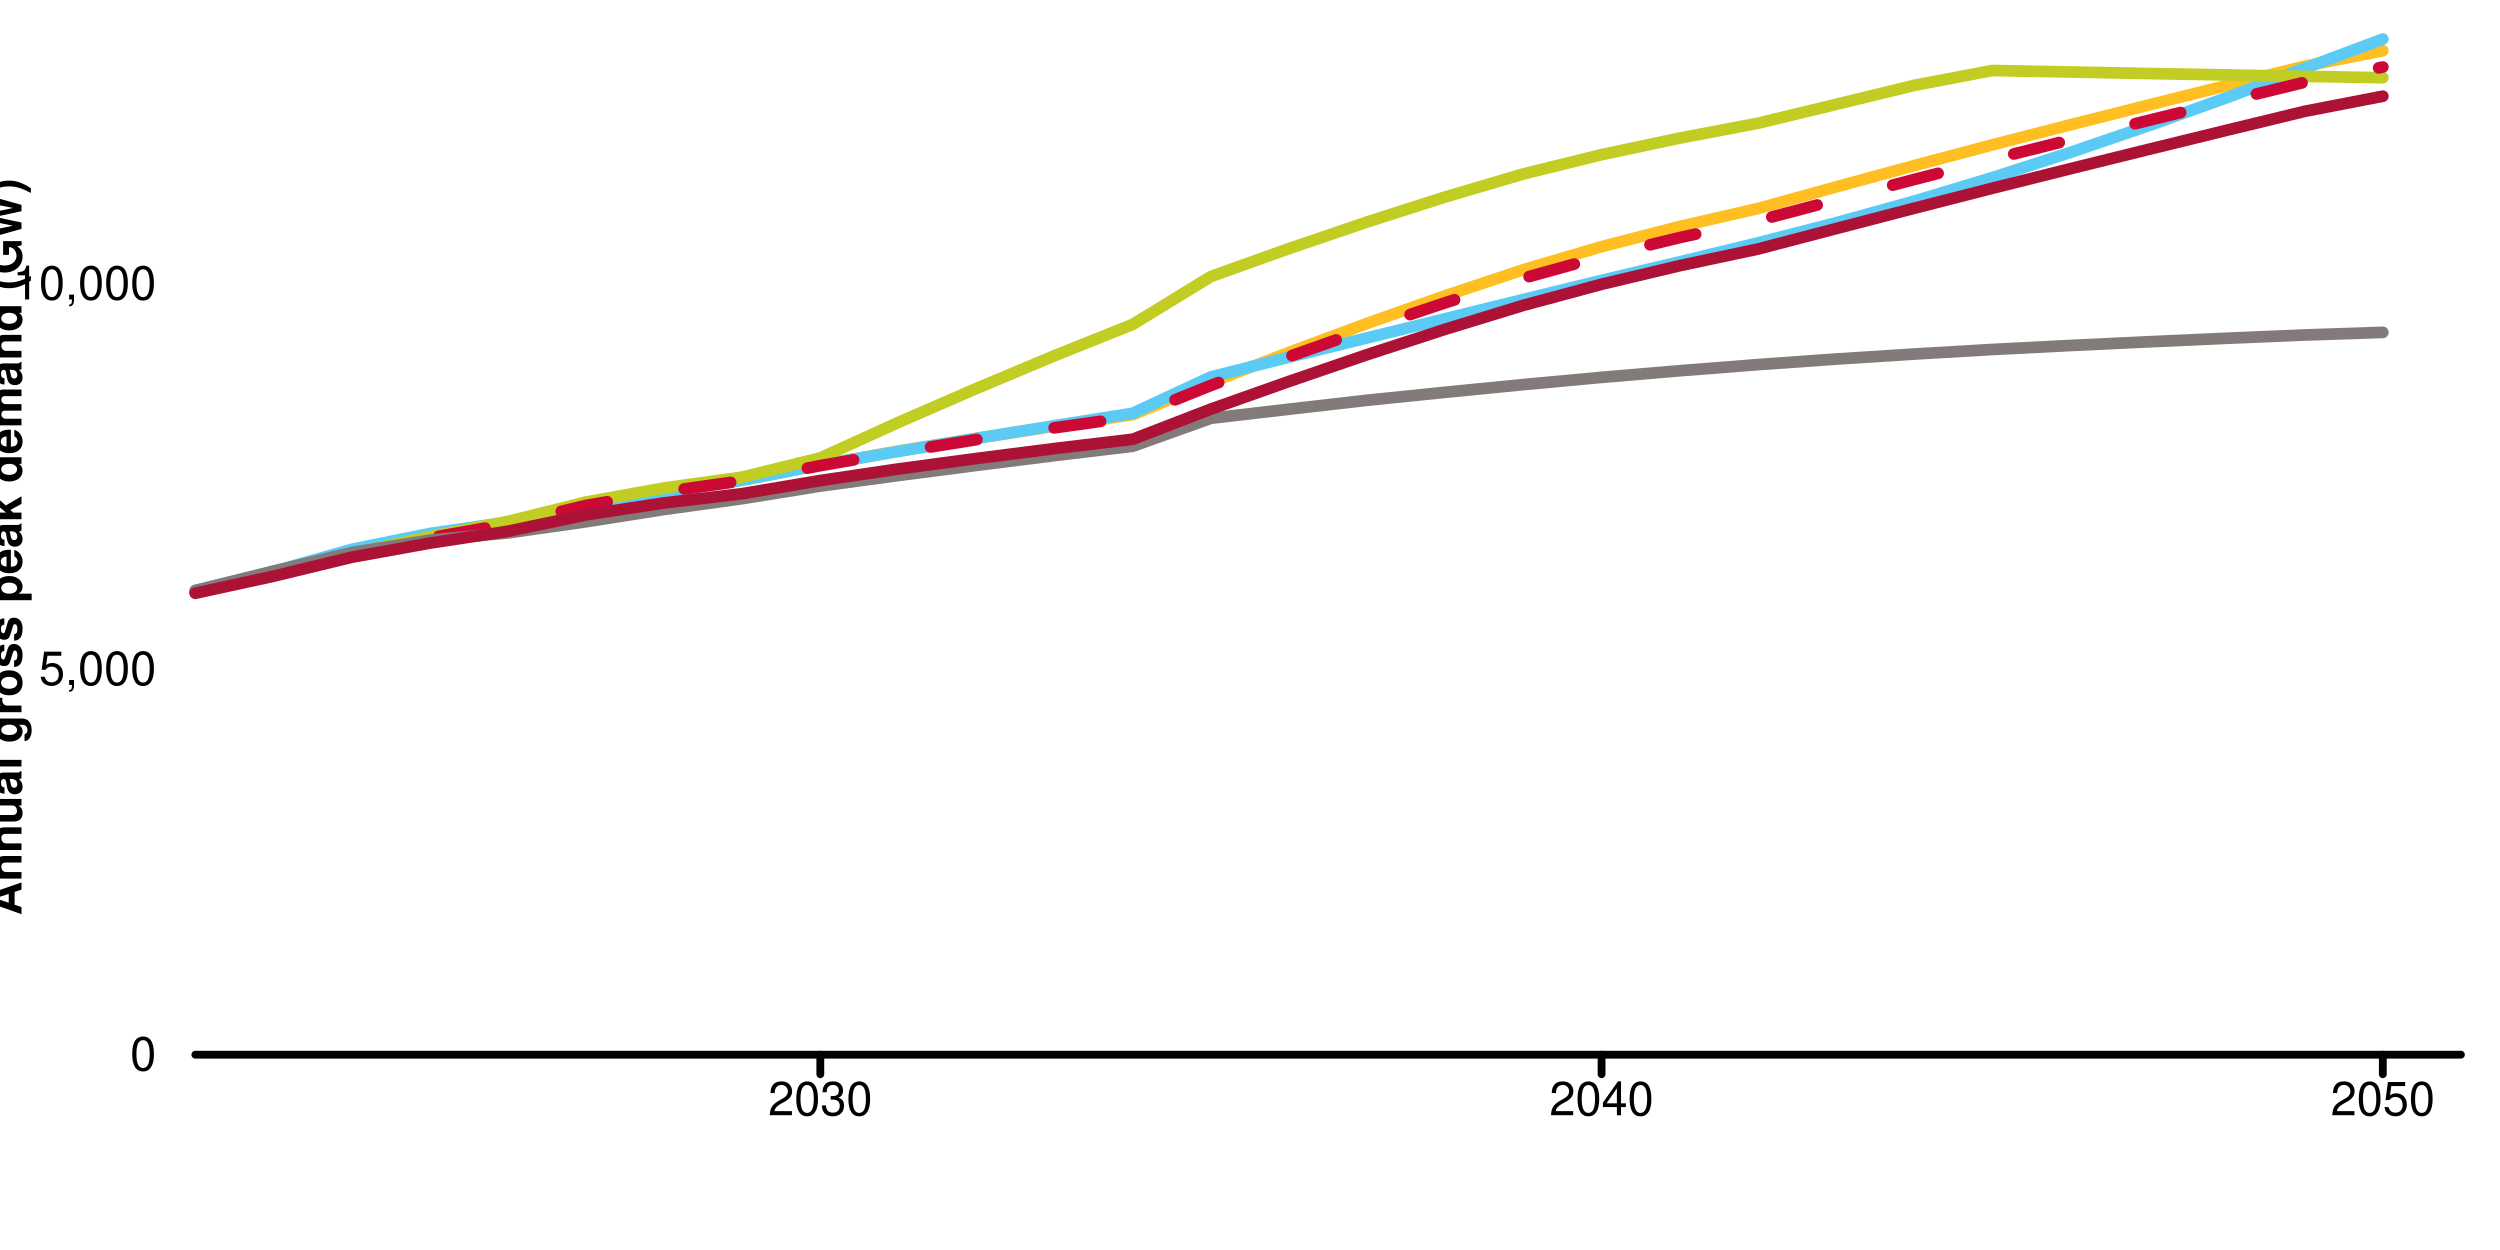
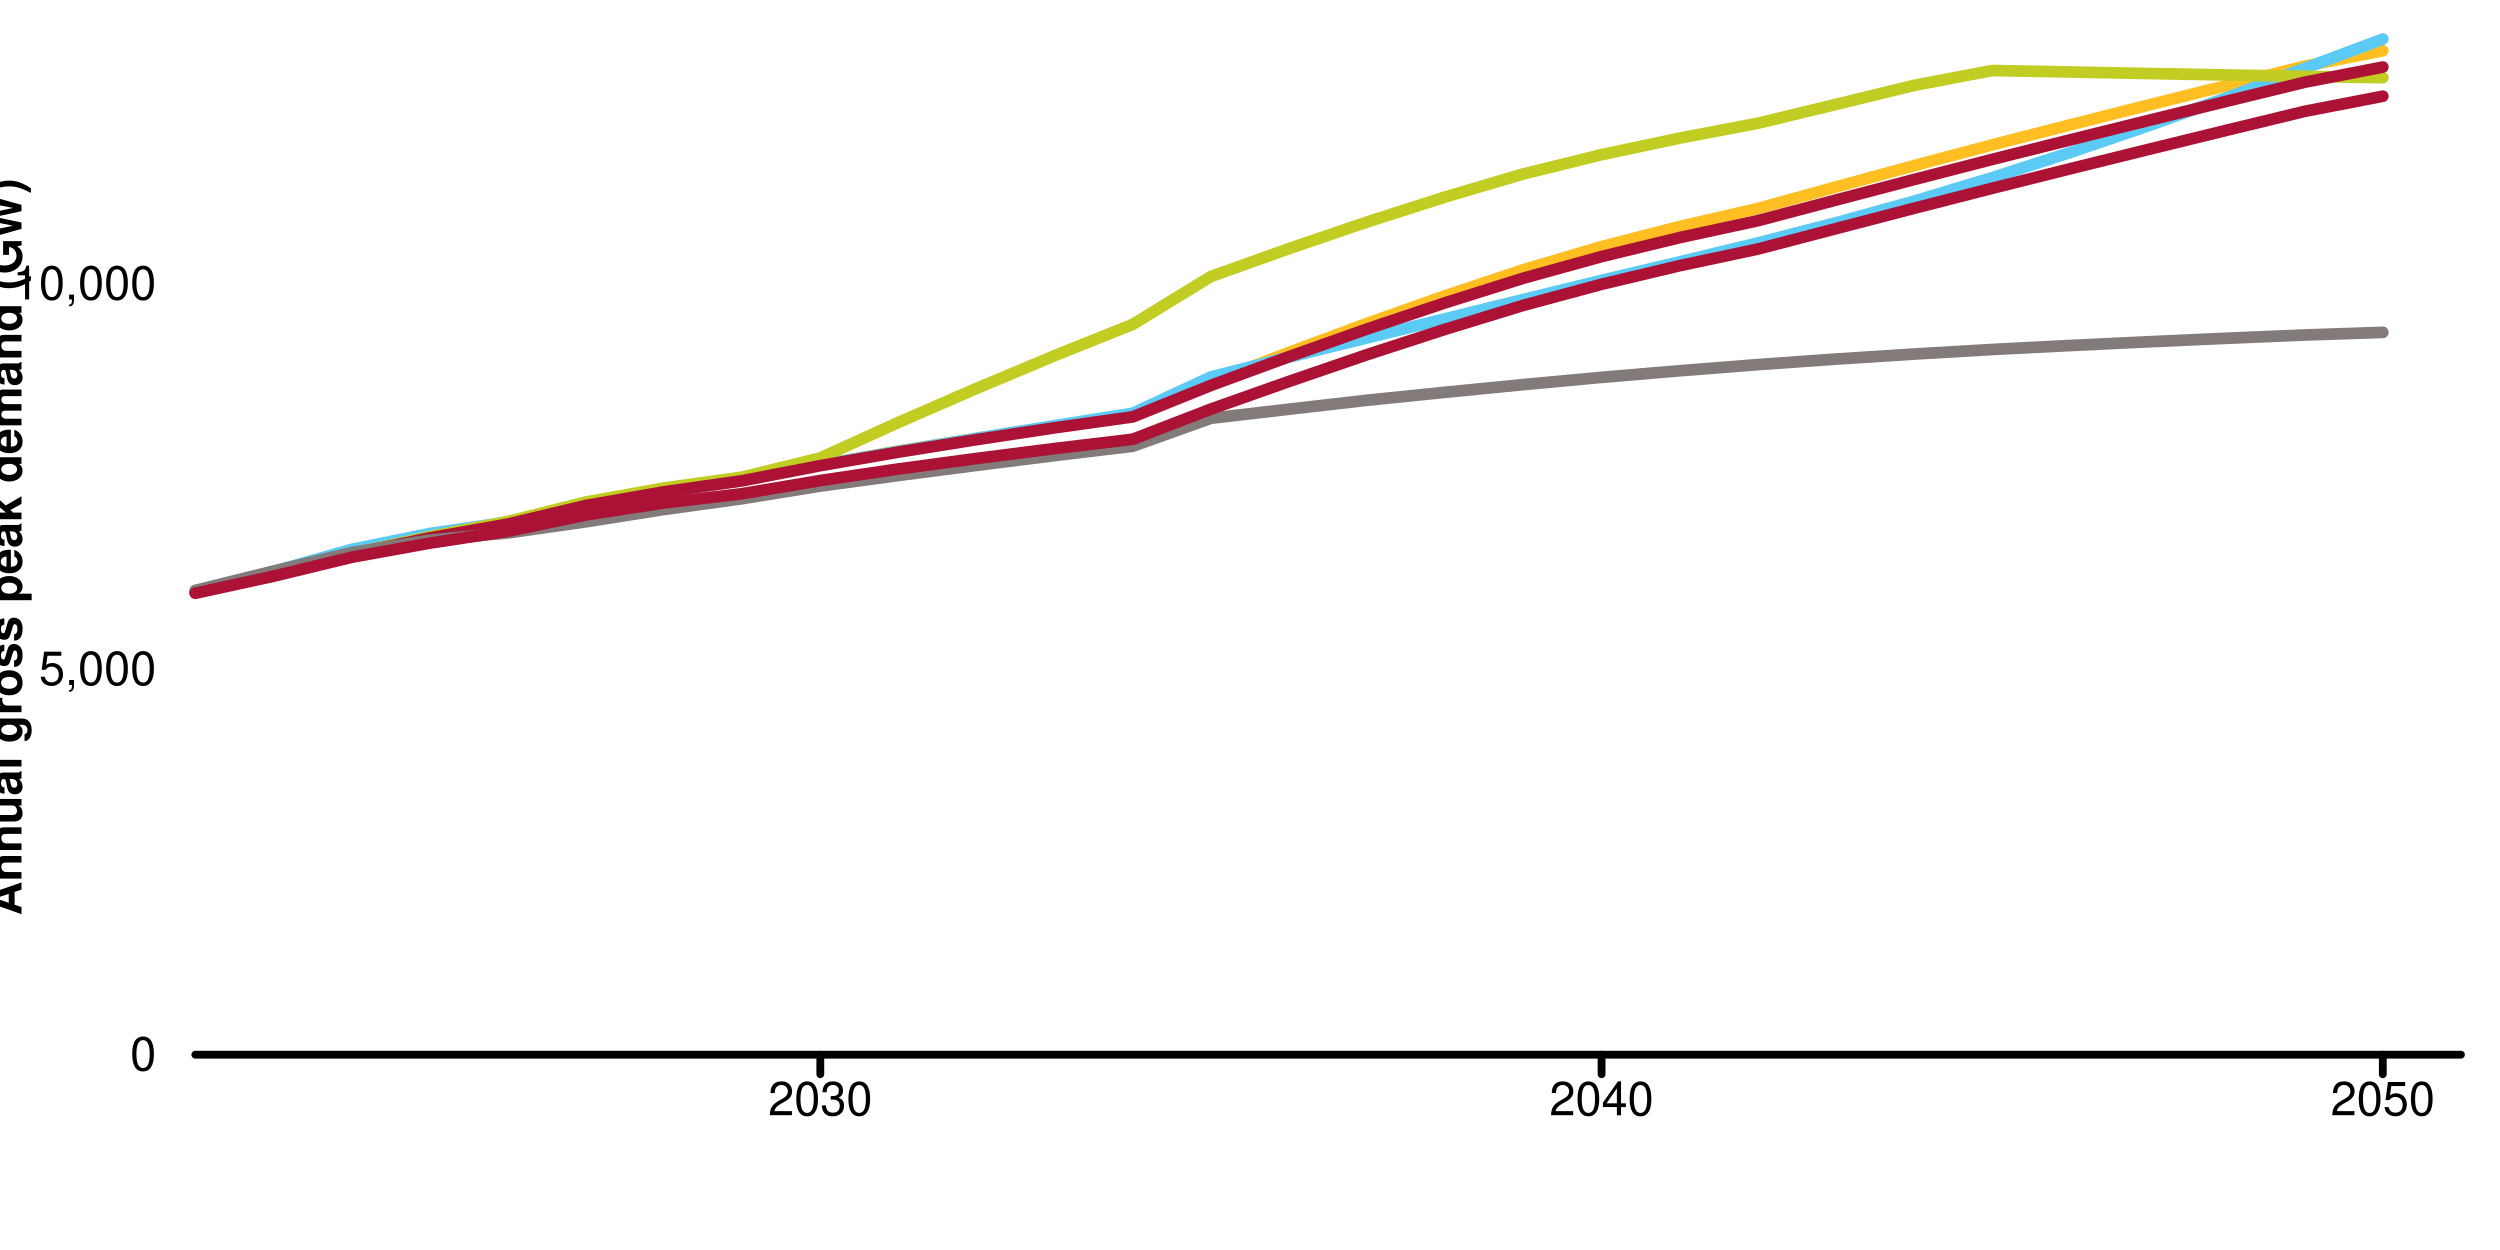
<svg xmlns="http://www.w3.org/2000/svg" width="640" height="320" viewBox="0 0 640 320" style="overflow:display" preserveAspectRatio="xMinYMin meet" overflow="visible">
  <defs>
    <style>
	.data-series path.line { fill-opacity: 0; }
	.data-series path.line.dotted { stroke-dasharray: 12 20 }
	.data-series circle { display: none; }
	.data-series:hover path.line, .data-series.on path.line { stroke-width: 5; }
	.data-series:hover circle, .data-series.on circle { display: inline; }
	.data-series circle:hover, .data-series circle.on { r: 6px!important; fill: black; }
	.grid { font-family: "Helvetica Neue",Helvetica,Arial,"Lucida Grande",sans-serif; }
	.grid line { stroke: rgb(0,0,0); stroke-width: 2; stroke-linecap: round; }
	.grid.grid-x text { text-anchor: middle; dominant-baseline: hanging; transform: translateY(10px); }
	.grid.grid-y text { text-anchor: end; dominant-baseline: middle; transform: translateX(-10px); }
	</style>
  </defs>
  <g class="grid grid-y">
    <line x1="50" y1="270" x2="630" y2="270" data-left="50" />
    <text x="50" y="270" text-anchor="end">0</text>
    <text x="50" y="171.33" text-anchor="end">5,000</text>
    <text x="50" y="72.659" text-anchor="end">10,000</text>
    <text style="text-anchor:middle;dominant-baseline:hanging;font-weight:bold;transform: translateY(140px) rotate(-90deg);">Annual gross peak demand (GW)</text>
  </g>
  <g class="grid grid-x">
    <line class="tick" x1="210" y1="270" x2="210" y2="275" />
    <text x="210" y="270" text-anchor="middle">2030</text>
    <line class="tick" x1="410" y1="270" x2="410" y2="275" />
    <text x="410" y="270" text-anchor="middle">2040</text>
    <line class="tick" x1="610" y1="270" x2="610" y2="275" />
    <text x="610" y="270" text-anchor="middle">2050</text>
    <text style="text-anchor:middle;dominant-baseline:hanging;font-weight:bold;transform: translateY(140px) rotate(-90deg);" />
  </g>
  <g data-scenario="consumer-transformation" class="data-series">
    <path d="M 50.00,151.68L 70.00,147.02L 90.00,141.74L 110.00,137.55L 130.00,134.00L 150.00,129.29L 170.00,125.75L 190.00,122.95L 210.00,119.02L 230.00,115.46L 250.00,112.20L 270.00,109.11L 290.00,106.16L 310.00,97.88L 330.00,90.21L 350.00,82.78L 370.00,75.70L 390.00,69.03L 410.00,63.14L 430.00,57.98L 450.00,53.38L 470.00,47.86L 490.00,42.40L 510.00,37.08L 530.00,31.95L 550.00,26.89L 570.00,21.90L 590.00,16.94L 610.00,12.98" id="Consumer Transformation" class="line" stroke="#FFBF22" stroke-width="3" stroke-linecap="round" />
    <circle cx="50.00" cy="151.68" data-y="5995.712559" data-x="2022" r="4" fill="#FFBF22" />
    <circle cx="70.00" cy="147.02" data-y="6231.897847" data-x="2023" r="4" fill="#FFBF22" />
    <circle cx="90.00" cy="141.74" data-y="6499.512521" data-x="2024" r="4" fill="#FFBF22" />
    <circle cx="110.00" cy="137.55" data-y="6711.526093" data-x="2025" r="4" fill="#FFBF22" />
    <circle cx="130.00" cy="134.00" data-y="6891.562474" data-x="2026" r="4" fill="#FFBF22" />
    <circle cx="150.00" cy="129.29" data-y="7130.193904" data-x="2027" r="4" fill="#FFBF22" />
    <circle cx="170.00" cy="125.75" data-y="7309.759074" data-x="2028" r="4" fill="#FFBF22" />
    <circle cx="190.00" cy="122.95" data-y="7451.406292" data-x="2029" r="4" fill="#FFBF22" />
    <circle cx="210.00" cy="119.02" data-y="7650.910626" data-x="2030" r="4" fill="#FFBF22" />
    <circle cx="230.00" cy="115.46" data-y="7831.09897" data-x="2031" r="4" fill="#FFBF22" />
    <circle cx="250.00" cy="112.20" data-y="7996.184655" data-x="2032" r="4" fill="#FFBF22" />
    <circle cx="270.00" cy="109.11" data-y="8153.15143" data-x="2033" r="4" fill="#FFBF22" />
    <circle cx="290.00" cy="106.16" data-y="8302.381687" data-x="2034" r="4" fill="#FFBF22" />
    <circle cx="310.00" cy="97.88" data-y="8722.192824" data-x="2035" r="4" fill="#FFBF22" />
    <circle cx="330.00" cy="90.21" data-y="9110.719048" data-x="2036" r="4" fill="#FFBF22" />
    <circle cx="350.00" cy="82.78" data-y="9487.388771" data-x="2037" r="4" fill="#FFBF22" />
    <circle cx="370.00" cy="75.70" data-y="9845.89915" data-x="2038" r="4" fill="#FFBF22" />
    <circle cx="390.00" cy="69.03" data-y="10183.8288" data-x="2039" r="4" fill="#FFBF22" />
    <circle cx="410.00" cy="63.14" data-y="10482.25698" data-x="2040" r="4" fill="#FFBF22" />
    <circle cx="430.00" cy="57.98" data-y="10744.06309" data-x="2041" r="4" fill="#FFBF22" />
    <circle cx="450.00" cy="53.38" data-y="10977.08038" data-x="2042" r="4" fill="#FFBF22" />
    <circle cx="470.00" cy="47.86" data-y="11256.77734" data-x="2043" r="4" fill="#FFBF22" />
    <circle cx="490.00" cy="42.40" data-y="11533.48964" data-x="2044" r="4" fill="#FFBF22" />
    <circle cx="510.00" cy="37.08" data-y="11803.1248" data-x="2045" r="4" fill="#FFBF22" />
    <circle cx="530.00" cy="31.95" data-y="12063.01837" data-x="2046" r="4" fill="#FFBF22" />
    <circle cx="550.00" cy="26.89" data-y="12319.05521" data-x="2047" r="4" fill="#FFBF22" />
    <circle cx="570.00" cy="21.90" data-y="12572.39372" data-x="2048" r="4" fill="#FFBF22" />
    <circle cx="590.00" cy="16.94" data-y="12823.54179" data-x="2049" r="4" fill="#FFBF22" />
    <circle cx="610.00" cy="12.98" data-y="13024.31081" data-x="2050" r="4" fill="#FFBF22" />
  </g>
  <g data-scenario="system-transformation" class="data-series">
    <path d="M 50.00,151.17L 70.00,146.29L 90.00,140.64L 110.00,136.58L 130.00,133.64L 150.00,129.81L 170.00,126.07L 190.00,122.93L 210.00,119.02L 230.00,115.55L 250.00,112.21L 270.00,108.96L 290.00,105.78L 310.00,96.48L 330.00,91.42L 350.00,86.49L 370.00,81.59L 390.00,76.66L 410.00,71.77L 430.00,67.03L 450.00,62.18L 470.00,57.03L 490.00,51.50L 510.00,45.48L 530.00,39.02L 550.00,32.18L 570.00,25.02L 590.00,17.48L 610.00,10.00" id="System Transformation" class="line" stroke="#5BCBF5" stroke-width="3" stroke-linecap="round" />
    <circle cx="50.00" cy="151.17" data-y="6021.497055" data-x="2022" r="4" fill="#5BCBF5" />
    <circle cx="70.00" cy="146.29" data-y="6268.849153" data-x="2023" r="4" fill="#5BCBF5" />
    <circle cx="90.00" cy="140.64" data-y="6555.100224" data-x="2024" r="4" fill="#5BCBF5" />
    <circle cx="110.00" cy="136.58" data-y="6760.646909" data-x="2025" r="4" fill="#5BCBF5" />
    <circle cx="130.00" cy="133.64" data-y="6909.930106" data-x="2026" r="4" fill="#5BCBF5" />
    <circle cx="150.00" cy="129.81" data-y="7103.895986" data-x="2027" r="4" fill="#5BCBF5" />
    <circle cx="170.00" cy="126.07" data-y="7293.259839" data-x="2028" r="4" fill="#5BCBF5" />
    <circle cx="190.00" cy="122.93" data-y="7452.669477" data-x="2029" r="4" fill="#5BCBF5" />
    <circle cx="210.00" cy="119.02" data-y="7650.820764" data-x="2030" r="4" fill="#5BCBF5" />
    <circle cx="230.00" cy="115.55" data-y="7826.761395" data-x="2031" r="4" fill="#5BCBF5" />
    <circle cx="250.00" cy="112.21" data-y="7995.787189" data-x="2032" r="4" fill="#5BCBF5" />
    <circle cx="270.00" cy="108.96" data-y="8160.513242" data-x="2033" r="4" fill="#5BCBF5" />
    <circle cx="290.00" cy="105.78" data-y="8321.669756" data-x="2034" r="4" fill="#5BCBF5" />
    <circle cx="310.00" cy="96.48" data-y="8792.788657" data-x="2035" r="4" fill="#5BCBF5" />
    <circle cx="330.00" cy="91.42" data-y="9049.113617" data-x="2036" r="4" fill="#5BCBF5" />
    <circle cx="350.00" cy="86.49" data-y="9299.074447" data-x="2037" r="4" fill="#5BCBF5" />
    <circle cx="370.00" cy="81.59" data-y="9547.625773" data-x="2038" r="4" fill="#5BCBF5" />
    <circle cx="390.00" cy="76.66" data-y="9797.27353" data-x="2039" r="4" fill="#5BCBF5" />
    <circle cx="410.00" cy="71.77" data-y="10044.95934" data-x="2040" r="4" fill="#5BCBF5" />
    <circle cx="430.00" cy="67.03" data-y="10285.23721" data-x="2041" r="4" fill="#5BCBF5" />
    <circle cx="450.00" cy="62.18" data-y="10531.18934" data-x="2042" r="4" fill="#5BCBF5" />
    <circle cx="470.00" cy="57.03" data-y="10791.74396" data-x="2043" r="4" fill="#5BCBF5" />
    <circle cx="490.00" cy="51.50" data-y="11072.05218" data-x="2044" r="4" fill="#5BCBF5" />
    <circle cx="510.00" cy="45.48" data-y="11377.46327" data-x="2045" r="4" fill="#5BCBF5" />
    <circle cx="530.00" cy="39.02" data-y="11704.49413" data-x="2046" r="4" fill="#5BCBF5" />
    <circle cx="550.00" cy="32.18" data-y="12051.0731" data-x="2047" r="4" fill="#5BCBF5" />
    <circle cx="570.00" cy="25.02" data-y="12414.03982" data-x="2048" r="4" fill="#5BCBF5" />
    <circle cx="590.00" cy="17.48" data-y="12796.33046" data-x="2049" r="4" fill="#5BCBF5" />
    <circle cx="610.00" cy="10.00" data-y="13175.17392" data-x="2050" r="4" fill="#5BCBF5" />
  </g>
  <g data-scenario="leading-the-way" class="data-series">
    <path d="M 50.00,151.68L 70.00,147.04L 90.00,141.75L 110.00,137.38L 130.00,133.50L 150.00,128.51L 170.00,124.92L 190.00,122.14L 210.00,117.22L 230.00,108.13L 250.00,99.43L 270.00,91.04L 290.00,83.03L 310.00,70.78L 330.00,63.63L 350.00,56.82L 370.00,50.42L 390.00,44.52L 410.00,39.59L 430.00,35.35L 450.00,31.55L 470.00,26.72L 490.00,21.86L 510.00,18.05L 530.00,18.43L 550.00,18.82L 570.00,19.19L 590.00,19.55L 610.00,19.89" id="Leading The Way" class="line" stroke="#C2CD23" stroke-width="3" stroke-linecap="round" />
    <circle cx="50.00" cy="151.68" data-y="5995.712559" data-x="2022" r="4" fill="#C2CD23" />
    <circle cx="70.00" cy="147.04" data-y="6231.096783" data-x="2023" r="4" fill="#C2CD23" />
    <circle cx="90.00" cy="141.75" data-y="6498.81177" data-x="2024" r="4" fill="#C2CD23" />
    <circle cx="110.00" cy="137.38" data-y="6720.34205" data-x="2025" r="4" fill="#C2CD23" />
    <circle cx="130.00" cy="133.50" data-y="6916.798092" data-x="2026" r="4" fill="#C2CD23" />
    <circle cx="150.00" cy="128.51" data-y="7169.978353" data-x="2027" r="4" fill="#C2CD23" />
    <circle cx="170.00" cy="124.92" data-y="7351.555524" data-x="2028" r="4" fill="#C2CD23" />
    <circle cx="190.00" cy="122.14" data-y="7492.840604" data-x="2029" r="4" fill="#C2CD23" />
    <circle cx="210.00" cy="117.22" data-y="7742.013068" data-x="2030" r="4" fill="#C2CD23" />
    <circle cx="230.00" cy="108.13" data-y="8202.527517" data-x="2031" r="4" fill="#C2CD23" />
    <circle cx="250.00" cy="99.43" data-y="8643.329692" data-x="2032" r="4" fill="#C2CD23" />
    <circle cx="270.00" cy="91.04" data-y="9068.461146" data-x="2033" r="4" fill="#C2CD23" />
    <circle cx="290.00" cy="83.03" data-y="9474.334362" data-x="2034" r="4" fill="#C2CD23" />
    <circle cx="310.00" cy="70.78" data-y="10095.41165" data-x="2035" r="4" fill="#C2CD23" />
    <circle cx="330.00" cy="63.63" data-y="10457.55682" data-x="2036" r="4" fill="#C2CD23" />
    <circle cx="350.00" cy="56.82" data-y="10802.83569" data-x="2037" r="4" fill="#C2CD23" />
    <circle cx="370.00" cy="50.42" data-y="11126.72912" data-x="2038" r="4" fill="#C2CD23" />
    <circle cx="390.00" cy="44.52" data-y="11425.72523" data-x="2039" r="4" fill="#C2CD23" />
    <circle cx="410.00" cy="39.59" data-y="11675.73164" data-x="2040" r="4" fill="#C2CD23" />
    <circle cx="430.00" cy="35.35" data-y="11890.77339" data-x="2041" r="4" fill="#C2CD23" />
    <circle cx="450.00" cy="31.55" data-y="12083.31242" data-x="2042" r="4" fill="#C2CD23" />
    <circle cx="470.00" cy="26.72" data-y="12327.86568" data-x="2043" r="4" fill="#C2CD23" />
    <circle cx="490.00" cy="21.86" data-y="12574.18742" data-x="2044" r="4" fill="#C2CD23" />
    <circle cx="510.00" cy="18.05" data-y="12767.05758" data-x="2045" r="4" fill="#C2CD23" />
    <circle cx="530.00" cy="18.43" data-y="12747.90383" data-x="2046" r="4" fill="#C2CD23" />
    <circle cx="550.00" cy="18.82" data-y="12728.43257" data-x="2047" r="4" fill="#C2CD23" />
    <circle cx="570.00" cy="19.19" data-y="12709.65617" data-x="2048" r="4" fill="#C2CD23" />
    <circle cx="590.00" cy="19.55" data-y="12691.29411" data-x="2049" r="4" fill="#C2CD23" />
    <circle cx="610.00" cy="19.89" data-y="12673.99236" data-x="2050" r="4" fill="#C2CD23" />
  </g>
-   <g data-scenario="npg-best-view-no-customer-flexibility-customer-flexibility" class="data-series">
-     <path d="M 50.00,151.68L 70.00,147.05L 90.00,141.82L 110.00,137.71L 130.00,134.16L 150.00,129.41L 170.00,125.90L 190.00,123.08L 210.00,119.20L 230.00,115.74L 250.00,112.54L 270.00,109.51L 290.00,106.71L 310.00,98.66L 330.00,91.30L 350.00,84.21L 370.00,77.50L 390.00,71.21L 410.00,65.68L 430.00,60.82L 450.00,56.50L 470.00,51.21L 490.00,45.96L 510.00,40.80L 530.00,35.79L 550.00,30.83L 570.00,25.92L 590.00,21.05L 610.00,17.17" id="NPg Best View no customer flexibility" class="line dotted" stroke="#cc0935" stroke-width="3" stroke-linecap="round" />
-     <circle cx="50.00" cy="151.68" data-y="5995.712559" data-x="2022" r="4" fill="#cc0935" />
-     <circle cx="70.00" cy="147.05" data-y="6230.403368" data-x="2023" r="4" fill="#cc0935" />
-     <circle cx="90.00" cy="141.82" data-y="6495.350229" data-x="2024" r="4" fill="#cc0935" />
-     <circle cx="110.00" cy="137.71" data-y="6703.510658" data-x="2025" r="4" fill="#cc0935" />
-     <circle cx="130.00" cy="134.16" data-y="6883.662883" data-x="2026" r="4" fill="#cc0935" />
-     <circle cx="150.00" cy="129.41" data-y="7124.200686" data-x="2027" r="4" fill="#cc0935" />
-     <circle cx="170.00" cy="125.90" data-y="7302.134749" data-x="2028" r="4" fill="#cc0935" />
-     <circle cx="190.00" cy="123.08" data-y="7444.882573" data-x="2029" r="4" fill="#cc0935" />
-     <circle cx="210.00" cy="119.20" data-y="7641.576486" data-x="2030" r="4" fill="#cc0935" />
-     <circle cx="230.00" cy="115.74" data-y="7817.181574" data-x="2031" r="4" fill="#cc0935" />
-     <circle cx="250.00" cy="112.54" data-y="7979.144442" data-x="2032" r="4" fill="#cc0935" />
-     <circle cx="270.00" cy="109.51" data-y="8132.433734" data-x="2033" r="4" fill="#cc0935" />
-     <circle cx="290.00" cy="106.71" data-y="8274.36738" data-x="2034" r="4" fill="#cc0935" />
-     <circle cx="310.00" cy="98.66" data-y="8682.406232" data-x="2035" r="4" fill="#cc0935" />
-     <circle cx="330.00" cy="91.30" data-y="9055.534501" data-x="2036" r="4" fill="#cc0935" />
-     <circle cx="350.00" cy="84.21" data-y="9414.896822" data-x="2037" r="4" fill="#cc0935" />
-     <circle cx="370.00" cy="77.50" data-y="9754.757657" data-x="2038" r="4" fill="#cc0935" />
-     <circle cx="390.00" cy="71.21" data-y="10073.51204" data-x="2039" r="4" fill="#cc0935" />
-     <circle cx="410.00" cy="65.68" data-y="10353.40721" data-x="2040" r="4" fill="#cc0935" />
-     <circle cx="430.00" cy="60.82" data-y="10599.83546" data-x="2041" r="4" fill="#cc0935" />
-     <circle cx="450.00" cy="56.50" data-y="10819.07917" data-x="2042" r="4" fill="#cc0935" />
-     <circle cx="470.00" cy="51.21" data-y="11086.85799" data-x="2043" r="4" fill="#cc0935" />
-     <circle cx="490.00" cy="45.96" data-y="11353.13069" data-x="2044" r="4" fill="#cc0935" />
-     <circle cx="510.00" cy="40.80" data-y="11614.21599" data-x="2045" r="4" fill="#cc0935" />
-     <circle cx="530.00" cy="35.79" data-y="11868.50096" data-x="2046" r="4" fill="#cc0935" />
-     <circle cx="550.00" cy="30.83" data-y="12119.52803" data-x="2047" r="4" fill="#cc0935" />
-     <circle cx="570.00" cy="25.92" data-y="12368.50272" data-x="2048" r="4" fill="#cc0935" />
-     <circle cx="590.00" cy="21.05" data-y="12615.28609" data-x="2049" r="4" fill="#cc0935" />
-     <circle cx="610.00" cy="17.17" data-y="12811.94753" data-x="2050" r="4" fill="#cc0935" />
+   <g data-scenario="planning-scenario" class="data-series">
+     <path d="M 50.00,151.68L 70.00,147.05L 90.00,141.82L 110.00,137.71L 130.00,134.16L 150.00,129.41L 170.00,125.90L 190.00,123.08L 210.00,119.20L 230.00,115.74L 250.00,112.54L 270.00,109.51L 290.00,106.71L 310.00,98.66L 330.00,91.30L 350.00,84.21L 370.00,77.50L 390.00,71.21L 410.00,65.68L 430.00,60.82L 450.00,56.50L 470.00,51.21L 490.00,45.96L 510.00,40.80L 530.00,35.79L 550.00,30.83L 570.00,25.92L 590.00,21.05L 610.00,17.17" id="NPg Best View (no TouT)" class="line" stroke="#ab1236" stroke-width="3" stroke-linecap="round" />
+     <circle cx="50.00" cy="151.68" data-y="5995.712559" data-x="2022" r="4" fill="#ab1236" />
+     <circle cx="70.00" cy="147.05" data-y="6230.403368" data-x="2023" r="4" fill="#ab1236" />
+     <circle cx="90.00" cy="141.82" data-y="6495.350229" data-x="2024" r="4" fill="#ab1236" />
+     <circle cx="110.00" cy="137.71" data-y="6703.510658" data-x="2025" r="4" fill="#ab1236" />
+     <circle cx="130.00" cy="134.16" data-y="6883.662883" data-x="2026" r="4" fill="#ab1236" />
+     <circle cx="150.00" cy="129.41" data-y="7124.200686" data-x="2027" r="4" fill="#ab1236" />
+     <circle cx="170.00" cy="125.90" data-y="7302.134749" data-x="2028" r="4" fill="#ab1236" />
+     <circle cx="190.00" cy="123.08" data-y="7444.882573" data-x="2029" r="4" fill="#ab1236" />
+     <circle cx="210.00" cy="119.20" data-y="7641.576486" data-x="2030" r="4" fill="#ab1236" />
+     <circle cx="230.00" cy="115.74" data-y="7817.181574" data-x="2031" r="4" fill="#ab1236" />
+     <circle cx="250.00" cy="112.54" data-y="7979.144442" data-x="2032" r="4" fill="#ab1236" />
+     <circle cx="270.00" cy="109.51" data-y="8132.433734" data-x="2033" r="4" fill="#ab1236" />
+     <circle cx="290.00" cy="106.71" data-y="8274.36738" data-x="2034" r="4" fill="#ab1236" />
+     <circle cx="310.00" cy="98.66" data-y="8682.406232" data-x="2035" r="4" fill="#ab1236" />
+     <circle cx="330.00" cy="91.30" data-y="9055.534501" data-x="2036" r="4" fill="#ab1236" />
+     <circle cx="350.00" cy="84.21" data-y="9414.896822" data-x="2037" r="4" fill="#ab1236" />
+     <circle cx="370.00" cy="77.50" data-y="9754.757657" data-x="2038" r="4" fill="#ab1236" />
+     <circle cx="390.00" cy="71.21" data-y="10073.51204" data-x="2039" r="4" fill="#ab1236" />
+     <circle cx="410.00" cy="65.68" data-y="10353.40721" data-x="2040" r="4" fill="#ab1236" />
+     <circle cx="430.00" cy="60.82" data-y="10599.83546" data-x="2041" r="4" fill="#ab1236" />
+     <circle cx="450.00" cy="56.50" data-y="10819.07917" data-x="2042" r="4" fill="#ab1236" />
+     <circle cx="470.00" cy="51.21" data-y="11086.85799" data-x="2043" r="4" fill="#ab1236" />
+     <circle cx="490.00" cy="45.96" data-y="11353.13069" data-x="2044" r="4" fill="#ab1236" />
+     <circle cx="510.00" cy="40.80" data-y="11614.21599" data-x="2045" r="4" fill="#ab1236" />
+     <circle cx="530.00" cy="35.79" data-y="11868.50096" data-x="2046" r="4" fill="#ab1236" />
+     <circle cx="550.00" cy="30.83" data-y="12119.52803" data-x="2047" r="4" fill="#ab1236" />
+     <circle cx="570.00" cy="25.92" data-y="12368.50272" data-x="2048" r="4" fill="#ab1236" />
+     <circle cx="590.00" cy="21.05" data-y="12615.28609" data-x="2049" r="4" fill="#ab1236" />
+     <circle cx="610.00" cy="17.17" data-y="12811.94753" data-x="2050" r="4" fill="#ab1236" />
  </g>
  <g data-scenario="falling-short" class="data-series">
    <path d="M 50.00,151.17L 70.00,146.20L 90.00,141.46L 110.00,138.27L 130.00,136.42L 150.00,133.57L 170.00,130.42L 190.00,127.66L 210.00,124.43L 230.00,121.72L 250.00,119.13L 270.00,116.62L 290.00,114.23L 310.00,107.07L 330.00,104.75L 350.00,102.46L 370.00,100.42L 390.00,98.45L 410.00,96.60L 430.00,94.91L 450.00,93.34L 470.00,91.92L 490.00,90.64L 510.00,89.47L 530.00,88.45L 550.00,87.50L 570.00,86.60L 590.00,85.76L 610.00,85.09" id="Falling Short" class="line" stroke="#827B7A" stroke-width="3" stroke-linecap="round" />
    <circle cx="50.00" cy="151.17" data-y="6021.389369" data-x="2022" r="4" fill="#827B7A" />
    <circle cx="70.00" cy="146.20" data-y="6273.484491" data-x="2023" r="4" fill="#827B7A" />
    <circle cx="90.00" cy="141.46" data-y="6513.526702" data-x="2024" r="4" fill="#827B7A" />
    <circle cx="110.00" cy="138.27" data-y="6675.287739" data-x="2025" r="4" fill="#827B7A" />
    <circle cx="130.00" cy="136.42" data-y="6768.777811" data-x="2026" r="4" fill="#827B7A" />
    <circle cx="150.00" cy="133.57" data-y="6913.64966" data-x="2027" r="4" fill="#827B7A" />
    <circle cx="170.00" cy="130.42" data-y="7073.196722" data-x="2028" r="4" fill="#827B7A" />
    <circle cx="190.00" cy="127.66" data-y="7213.073379" data-x="2029" r="4" fill="#827B7A" />
    <circle cx="210.00" cy="124.43" data-y="7376.352363" data-x="2030" r="4" fill="#827B7A" />
    <circle cx="230.00" cy="121.72" data-y="7514.08702" data-x="2031" r="4" fill="#827B7A" />
    <circle cx="250.00" cy="119.13" data-y="7645.146006" data-x="2032" r="4" fill="#827B7A" />
    <circle cx="270.00" cy="116.62" data-y="7772.551206" data-x="2033" r="4" fill="#827B7A" />
    <circle cx="290.00" cy="114.23" data-y="7893.282672" data-x="2034" r="4" fill="#827B7A" />
    <circle cx="310.00" cy="107.07" data-y="8256.141417" data-x="2035" r="4" fill="#827B7A" />
    <circle cx="330.00" cy="104.75" data-y="8373.665246" data-x="2036" r="4" fill="#827B7A" />
    <circle cx="350.00" cy="102.46" data-y="8489.700199" data-x="2037" r="4" fill="#827B7A" />
    <circle cx="370.00" cy="100.42" data-y="8593.375873" data-x="2038" r="4" fill="#827B7A" />
    <circle cx="390.00" cy="98.45" data-y="8692.856329" data-x="2039" r="4" fill="#827B7A" />
    <circle cx="410.00" cy="96.60" data-y="8786.803046" data-x="2040" r="4" fill="#827B7A" />
    <circle cx="430.00" cy="94.91" data-y="8872.715631" data-x="2041" r="4" fill="#827B7A" />
    <circle cx="450.00" cy="93.34" data-y="8952.076715" data-x="2042" r="4" fill="#827B7A" />
    <circle cx="470.00" cy="91.92" data-y="9023.896906" data-x="2043" r="4" fill="#827B7A" />
    <circle cx="490.00" cy="90.64" data-y="9089.046096" data-x="2044" r="4" fill="#827B7A" />
    <circle cx="510.00" cy="89.47" data-y="9148.114761" data-x="2045" r="4" fill="#827B7A" />
    <circle cx="530.00" cy="88.45" data-y="9200.033328" data-x="2046" r="4" fill="#827B7A" />
    <circle cx="550.00" cy="87.50" data-y="9248.178769" data-x="2047" r="4" fill="#827B7A" />
    <circle cx="570.00" cy="86.60" data-y="9293.668968" data-x="2048" r="4" fill="#827B7A" />
    <circle cx="590.00" cy="85.76" data-y="9336.142927" data-x="2049" r="4" fill="#827B7A" />
    <circle cx="610.00" cy="85.09" data-y="9370.306132" data-x="2050" r="4" fill="#827B7A" />
  </g>
  <g data-scenario="planning-scenario" class="data-series">
    <path d="M 50.00,151.87L 70.00,147.51L 90.00,142.66L 110.00,139.04L 130.00,136.00L 150.00,131.81L 170.00,128.74L 190.00,126.38L 210.00,123.01L 230.00,120.05L 250.00,117.37L 270.00,114.82L 290.00,112.44L 310.00,104.72L 330.00,97.64L 350.00,90.78L 370.00,84.28L 390.00,78.16L 410.00,72.77L 430.00,68.01L 450.00,63.76L 470.00,58.53L 490.00,53.32L 510.00,48.20L 530.00,43.19L 550.00,38.25L 570.00,33.35L 590.00,28.50L 610.00,24.63" id="NPg Best View" class="line" stroke="#ab1236" stroke-width="3" stroke-linecap="round" />
    <circle cx="50.00" cy="151.87" data-y="5986.164637" data-x="2022" r="4" fill="#ab1236" />
    <circle cx="70.00" cy="147.51" data-y="6206.841958" data-x="2023" r="4" fill="#ab1236" />
    <circle cx="90.00" cy="142.66" data-y="6452.951423" data-x="2024" r="4" fill="#ab1236" />
    <circle cx="110.00" cy="139.04" data-y="6636.263825" data-x="2025" r="4" fill="#ab1236" />
    <circle cx="130.00" cy="136.00" data-y="6790.132732" data-x="2026" r="4" fill="#ab1236" />
    <circle cx="150.00" cy="131.81" data-y="7002.638896" data-x="2027" r="4" fill="#ab1236" />
    <circle cx="170.00" cy="128.74" data-y="7157.985186" data-x="2028" r="4" fill="#ab1236" />
    <circle cx="190.00" cy="126.38" data-y="7277.915904" data-x="2029" r="4" fill="#ab1236" />
    <circle cx="210.00" cy="123.01" data-y="7448.612809" data-x="2030" r="4" fill="#ab1236" />
    <circle cx="230.00" cy="120.05" data-y="7598.457178" data-x="2031" r="4" fill="#ab1236" />
    <circle cx="250.00" cy="117.37" data-y="7734.11356" data-x="2032" r="4" fill="#ab1236" />
    <circle cx="270.00" cy="114.82" data-y="7863.489208" data-x="2033" r="4" fill="#ab1236" />
    <circle cx="290.00" cy="112.44" data-y="7984.231654" data-x="2034" r="4" fill="#ab1236" />
    <circle cx="310.00" cy="104.72" data-y="8375.205427" data-x="2035" r="4" fill="#ab1236" />
    <circle cx="330.00" cy="97.64" data-y="8734.315833" data-x="2036" r="4" fill="#ab1236" />
    <circle cx="350.00" cy="90.78" data-y="9081.68122" data-x="2037" r="4" fill="#ab1236" />
    <circle cx="370.00" cy="84.28" data-y="9411.37057" data-x="2038" r="4" fill="#ab1236" />
    <circle cx="390.00" cy="78.16" data-y="9721.472159" data-x="2039" r="4" fill="#ab1236" />
    <circle cx="410.00" cy="72.77" data-y="9994.440387" data-x="2040" r="4" fill="#ab1236" />
    <circle cx="430.00" cy="68.01" data-y="10235.59242" data-x="2041" r="4" fill="#ab1236" />
    <circle cx="450.00" cy="63.76" data-y="10450.83327" data-x="2042" r="4" fill="#ab1236" />
    <circle cx="470.00" cy="58.53" data-y="10715.73875" data-x="2043" r="4" fill="#ab1236" />
    <circle cx="490.00" cy="53.32" data-y="10980.03499" data-x="2044" r="4" fill="#ab1236" />
    <circle cx="510.00" cy="48.20" data-y="11239.68112" data-x="2045" r="4" fill="#ab1236" />
    <circle cx="530.00" cy="43.19" data-y="11493.23124" data-x="2046" r="4" fill="#ab1236" />
    <circle cx="550.00" cy="38.25" data-y="11743.62515" data-x="2047" r="4" fill="#ab1236" />
    <circle cx="570.00" cy="33.35" data-y="11991.85622" data-x="2048" r="4" fill="#ab1236" />
    <circle cx="590.00" cy="28.50" data-y="12237.85302" data-x="2049" r="4" fill="#ab1236" />
    <circle cx="610.00" cy="24.63" data-y="12433.63611" data-x="2050" r="4" fill="#ab1236" />
  </g>
</svg>
